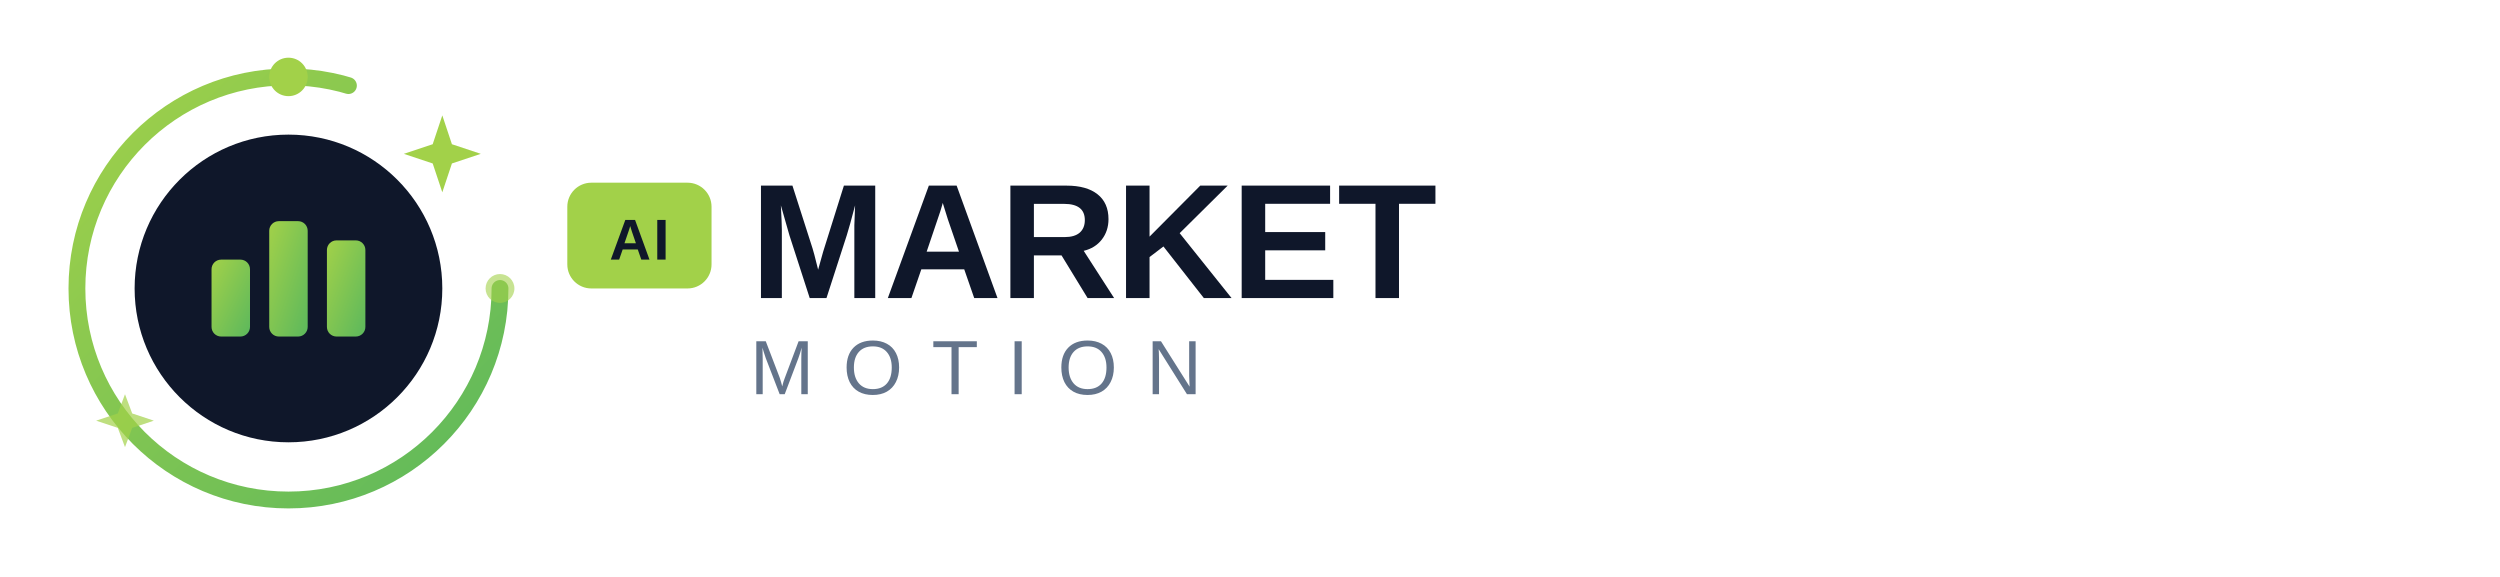
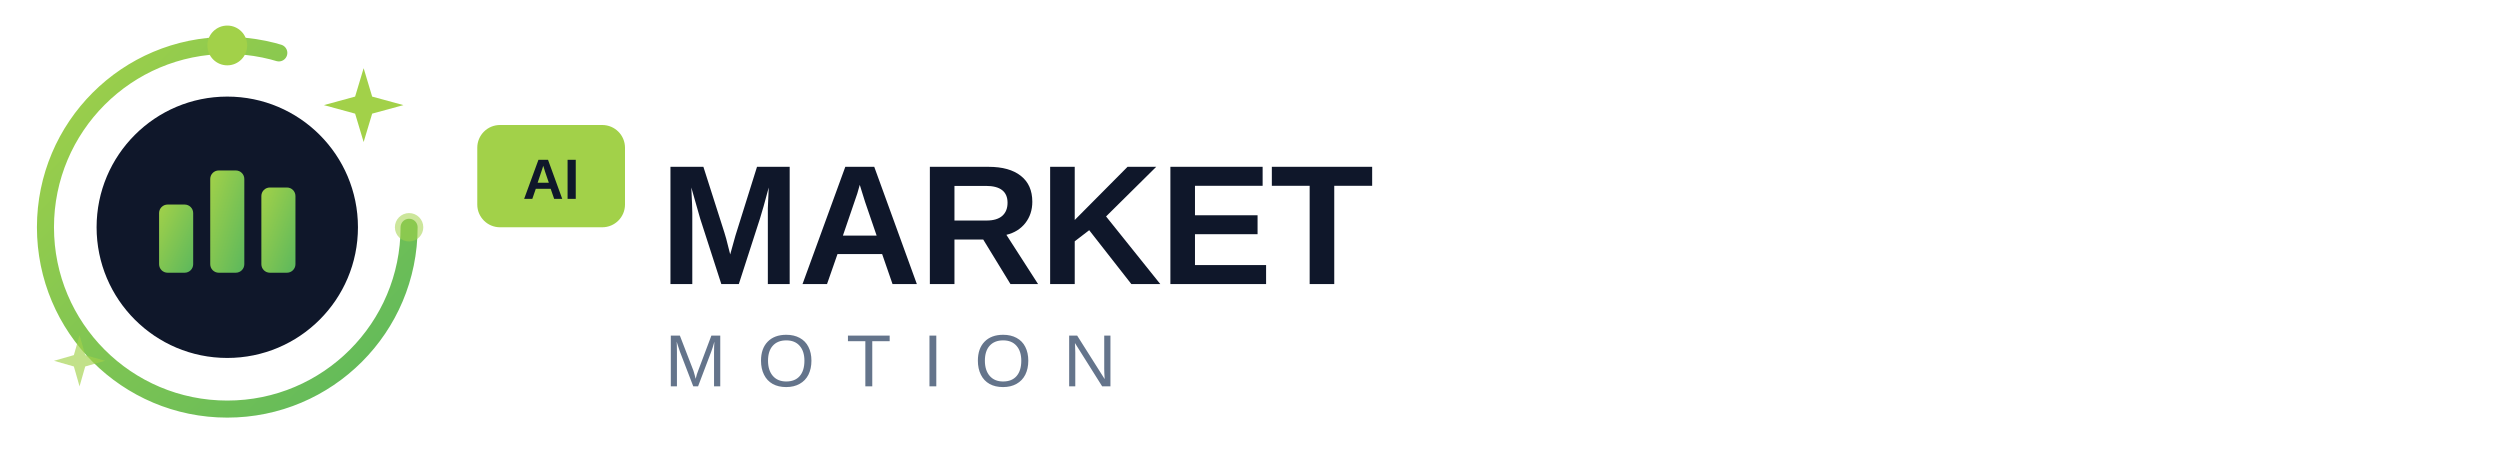
- <svg xmlns="http://www.w3.org/2000/svg" viewBox="0 0 520 120" fill="none">
-   <g transform="translate(10, 10)">
-     <circle cx="50" cy="50" r="44" stroke="url(#grad1)" stroke-width="3.5" fill="none" stroke-dasharray="220 60" stroke-linecap="round" />
-     <circle cx="50" cy="50" r="32" fill="#0F172A" />
-     <rect x="34" y="44" width="8" height="16" rx="2" fill="url(#grad1)" />
-     <rect x="46" y="36" width="8" height="24" rx="2" fill="url(#grad1)" />
-     <rect x="58" y="40" width="8" height="20" rx="2" fill="url(#grad1)" />
-     <path d="M82 14 L84 20 L90 22 L84 24 L82 30 L80 24 L74 22 L80 20 Z" fill="#A2D149" />
-     <path d="M16 72 L17.5 76 L22 77.5 L17.5 79 L16 83 L14.5 79 L10 77.5 L14.5 76 Z" fill="#A2D149" opacity="0.7" />
-     <circle cx="50" cy="6" r="4" fill="#A2D149" />
-     <circle cx="94" cy="50" r="3" fill="#A2D149" opacity="0.6" />
+ <svg xmlns="http://www.w3.org/2000/svg" viewBox="0 0 440 80" fill="none">
+   <g transform="translate(4, 4)">
+     <circle cx="36" cy="36" r="32" stroke="url(#g1)" stroke-width="3" fill="none" stroke-dasharray="160 45" stroke-linecap="round" />
+     <circle cx="36" cy="36" r="23" fill="#0F172A" />
+     <rect x="24" y="32" width="6" height="12" rx="1.5" fill="url(#g1)" />
+     <rect x="33" y="26" width="6" height="18" rx="1.5" fill="url(#g1)" />
+     <rect x="42" y="29" width="6" height="15" rx="1.5" fill="url(#g1)" />
+     <path d="M60 8 L61.5 13 L67 14.5 L61.5 16 L60 21 L58.5 16 L53 14.5 L58.5 13 Z" fill="#A2D149" />
+     <path d="M10 55 L11 58.5 L14.5 59.5 L11 60.5 L10 64 L9 60.5 L5.5 59.5 L9 58.5 Z" fill="#A2D149" opacity="0.65" />
+     <circle cx="36" cy="4" r="3.5" fill="#A2D149" />
+     <circle cx="68" cy="36" r="2.5" fill="#A2D149" opacity="0.55" />
  </g>
-   <rect x="118" y="38" width="30" height="22" rx="5" fill="#A2D149" />
-   <text x="133" y="54" font-family="'Arial Black', Arial, sans-serif" font-size="12" font-weight="900" fill="#0F172A" text-anchor="middle" letter-spacing="0.5">AI</text>
-   <text x="156" y="62" font-family="'Arial Black', Arial, sans-serif" font-size="34" font-weight="900" fill="#0F172A" letter-spacing="-0.5">MARKET</text>
-   <text x="156" y="82" font-family="Arial, sans-serif" font-size="16" font-weight="400" fill="#64748B" letter-spacing="6">MOTION</text>
+   <rect x="84" y="22" width="26" height="18" rx="4" fill="#A2D149" />
+   <text x="97" y="35" font-family="Arial Black, Arial, sans-serif" font-size="10" font-weight="900" fill="#0F172A" text-anchor="middle">AI</text>
+   <text x="116" y="50" font-family="Arial Black, Arial, sans-serif" font-size="30" font-weight="900" fill="#0F172A" letter-spacing="-0.5">MARKET</text>
+   <text x="117" y="68" font-family="Arial, sans-serif" font-size="13" font-weight="400" fill="#64748B" letter-spacing="5.5">MOTION</text>
  <defs>
-     <linearGradient id="grad1" x1="0%" y1="0%" x2="100%" y2="100%">
+     <linearGradient id="g1" x1="0%" y1="0%" x2="100%" y2="100%">
      <stop offset="0%" stop-color="#A2D149" />
      <stop offset="100%" stop-color="#5CB85C" />
    </linearGradient>
  </defs>
</svg>
